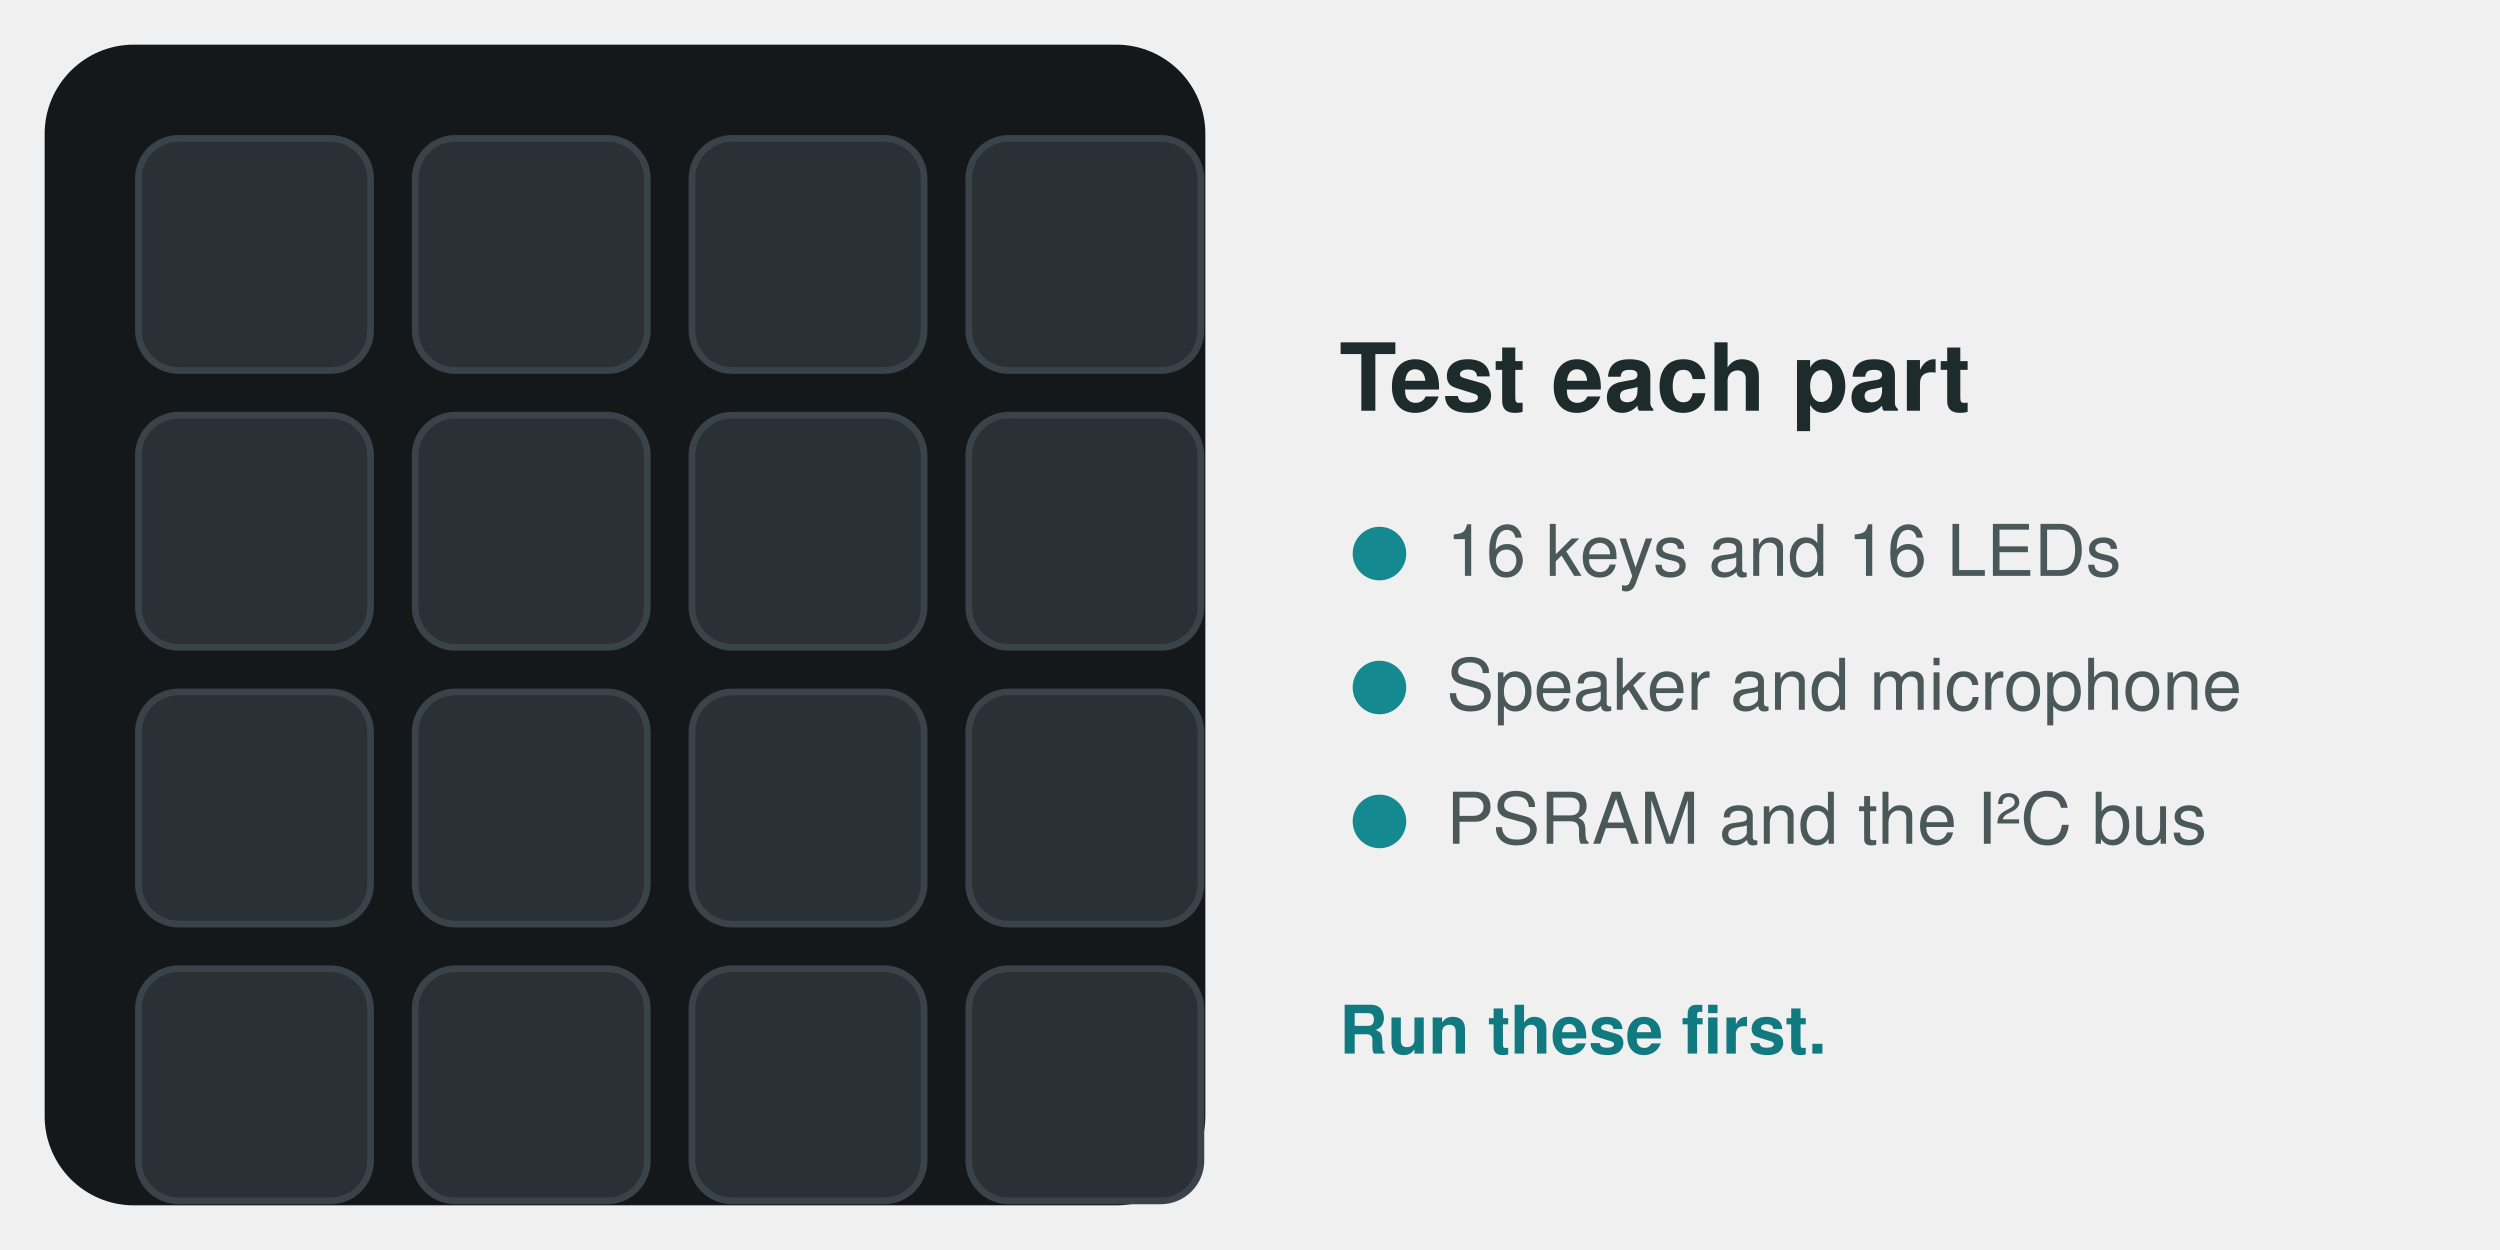
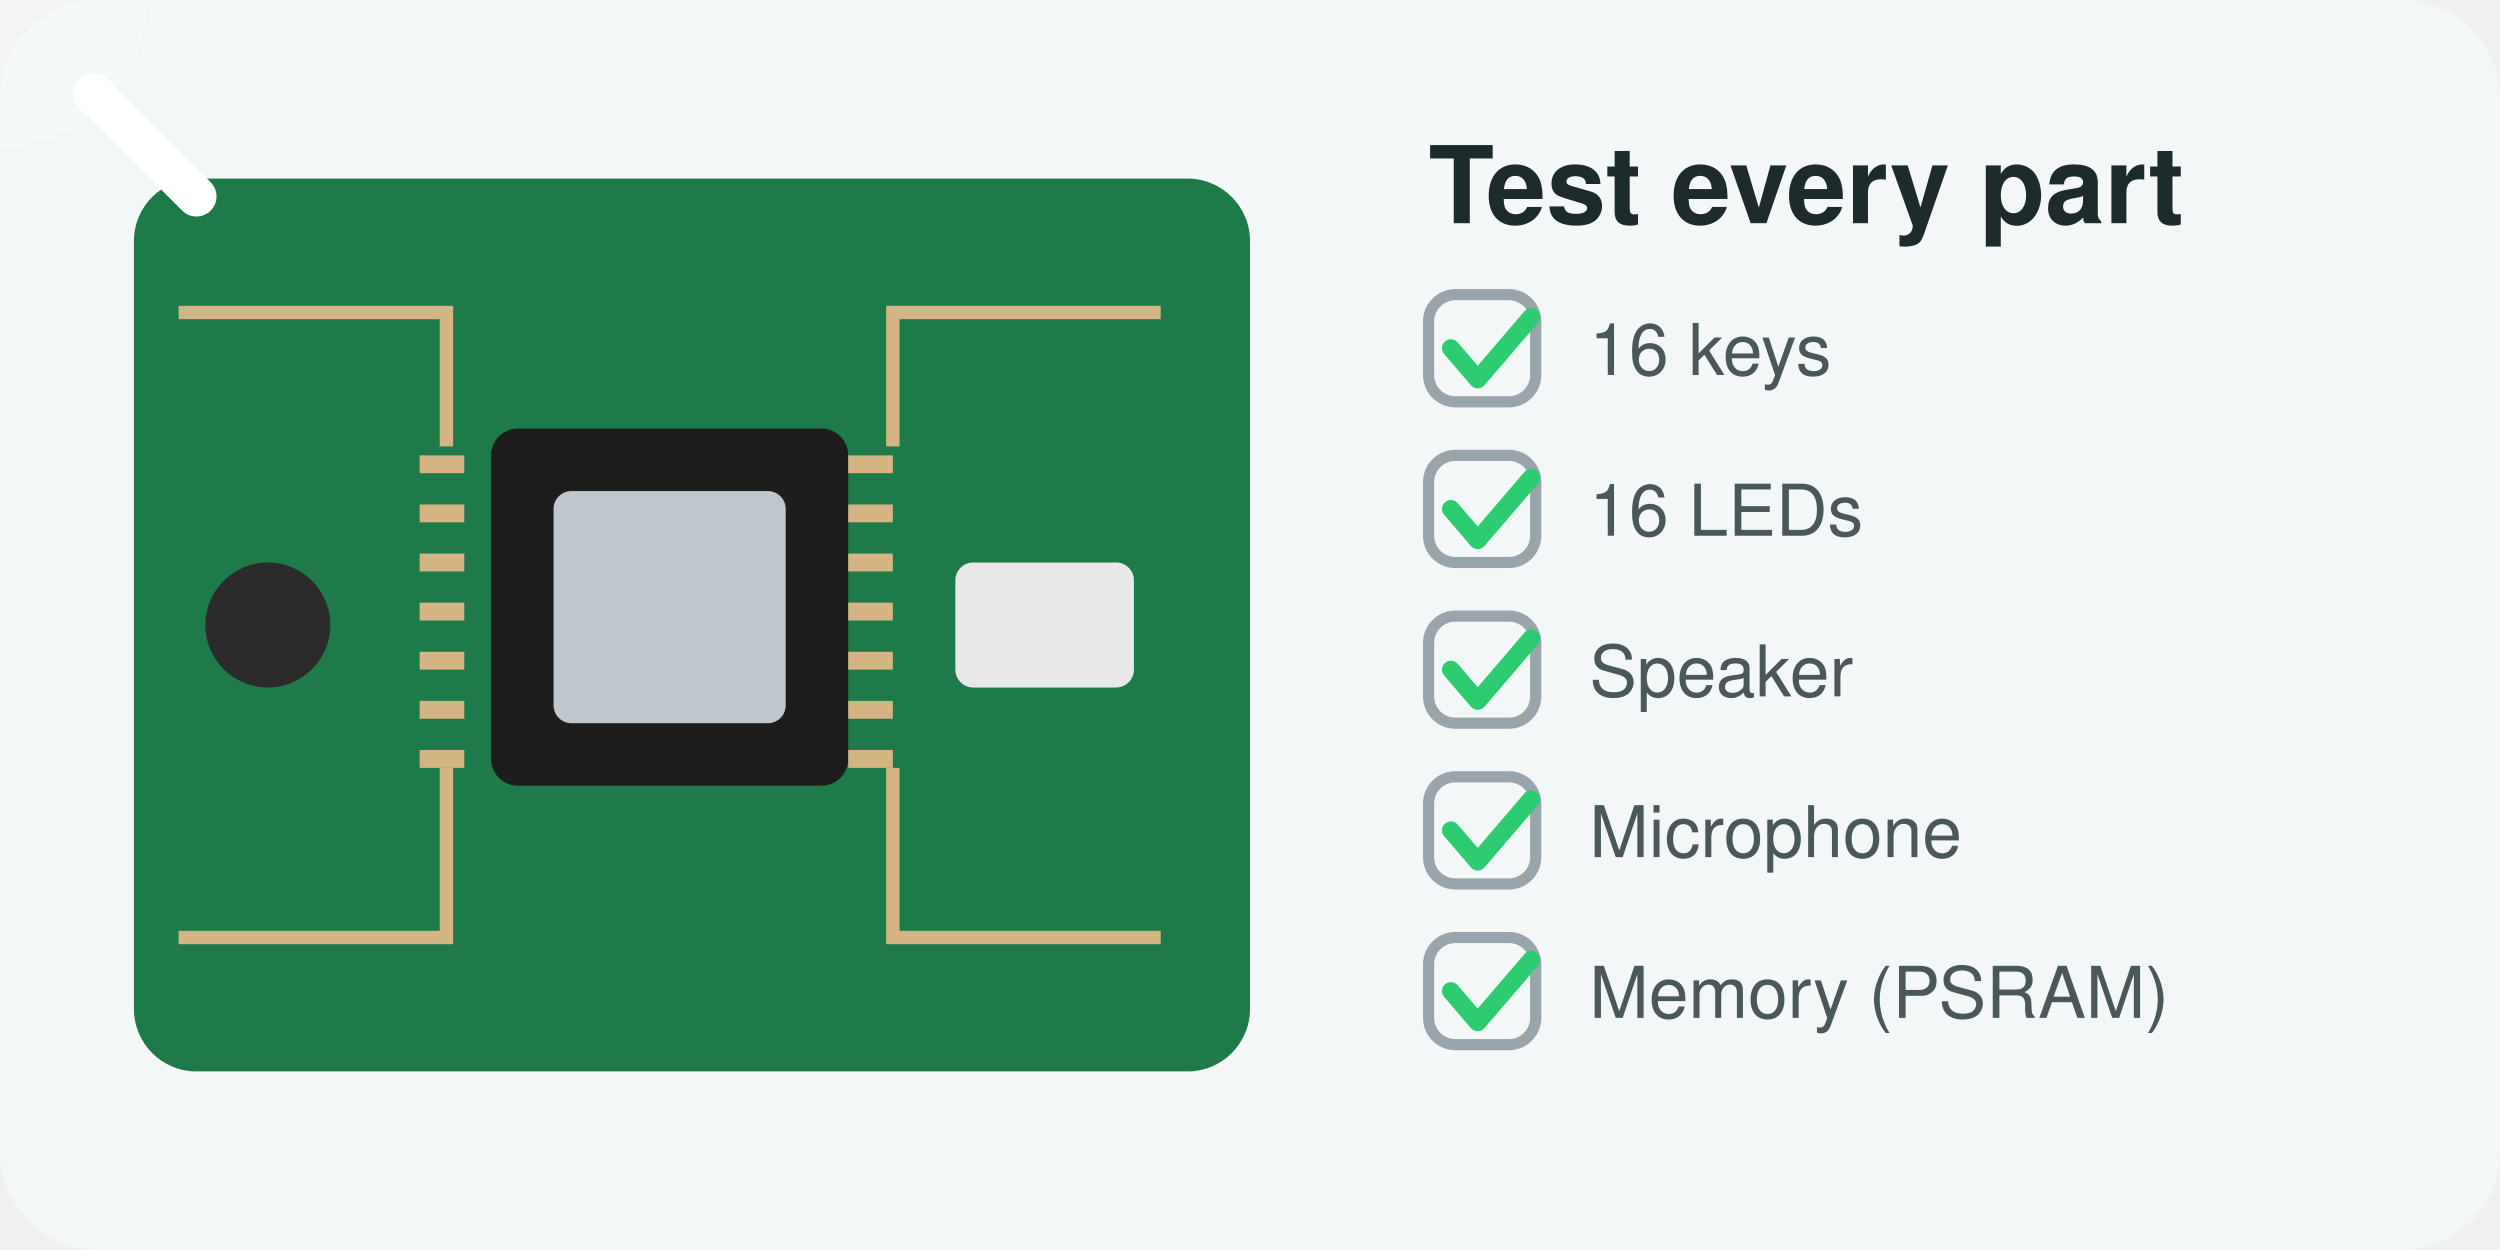
<svg xmlns="http://www.w3.org/2000/svg" viewBox="0 0 560 280" width="560" height="280" role="img" aria-label="Hardware tests: check every part of the board">
-   <defs>
-     <filter id="glow" x="-50%" y="-50%" width="200%" height="200%">
-       <feGaussianBlur stdDeviation="7" />
-     </filter>
-   </defs>
  <style>
- .cap{fill:#2a3136;stroke:#3a4349;stroke-width:1.5}
- .t1{font:700 21px -apple-system,'Segoe UI',Helvetica,Arial,sans-serif;fill:#1d2b2c}
- .t2{font:400 16px -apple-system,'Segoe UI',Helvetica,Arial,sans-serif;fill:#4a5859}
- .t3{font:700 15px -apple-system,'Segoe UI',Helvetica,Arial,sans-serif;fill:#117A80}
- .ink{stroke:#1d2b2c;fill:none} .inkf{fill:#1d2b2c} .pale{fill:#eef3f3}
+ .bg{fill:#f3f7f7} .ink{fill:#1d2b2c} .inks{stroke:#1d2b2c} .soft{fill:#5d6b6c}
+ .t1{font:800 24px -apple-system,'Segoe UI',Helvetica,Arial,sans-serif;fill:#1d2b2c} .t2{font:500 16px -apple-system,'Segoe UI',Helvetica,Arial,sans-serif;fill:#4a5859}
+ .t3{font:700 16px -apple-system,'Segoe UI',Helvetica,Arial,sans-serif;fill:#117A80} .big{font:900 30px -apple-system,'Segoe UI',Helvetica,Arial,sans-serif}
+ .fb{transform-box:fill-box}
@media (prefers-color-scheme: dark){
- .t1{fill:#e6edf3} .t2{fill:#a9b4bd} .t3{fill:#4fc3c9}
- .ink{stroke:#c9d3d9} .inkf{fill:#c9d3d9} .pale{fill:#1e2a30}}
- @keyframes a1{0.0%{opacity:1} 16.667%{opacity:1} 17.5%{opacity:0.0} 100.0%{opacity:0.0}}.a1{opacity:0.0;animation:a1 6.0s linear infinite}@keyframes a2{0.0%{opacity:0.0} 17.5%{opacity:0.0} 18.333%{opacity:1} 35.0%{opacity:1} 35.833%{opacity:0.0} 100.0%{opacity:0.0}}.a2{opacity:0.0;animation:a2 6.0s linear infinite}@keyframes a3{0.0%{opacity:0.0} 35.833%{opacity:0.0} 36.667%{opacity:1} 53.333%{opacity:1} 54.167%{opacity:0.0} 100.0%{opacity:0.0}}.a3{opacity:0.0;animation:a3 6.0s linear infinite}@keyframes a4{0.0%{opacity:0.0} 55.833%{opacity:0.0} 56.667%{opacity:1} 59.667%{opacity:1} 60.5%{opacity:0.0} 100.0%{opacity:0.0}}.a4{opacity:0.0;animation:a4 6.0s linear infinite}@keyframes a5{0.0%{opacity:1} 16.667%{opacity:1} 17.5%{opacity:0.0} 100.0%{opacity:0.0}}.a5{opacity:0.0;animation:a5 6.0s linear infinite}@keyframes a6{0.0%{opacity:0.0} 17.5%{opacity:0.0} 18.333%{opacity:1} 35.0%{opacity:1} 35.833%{opacity:0.0} 100.0%{opacity:0.0}}.a6{opacity:0.0;animation:a6 6.0s linear infinite}@keyframes a7{0.0%{opacity:0.0} 35.833%{opacity:0.0} 36.667%{opacity:1} 53.333%{opacity:1} 54.167%{opacity:0.0} 100.0%{opacity:0.0}}.a7{opacity:0.0;animation:a7 6.0s linear infinite}@keyframes a8{0.0%{opacity:0.0} 57.833%{opacity:0.0} 58.667%{opacity:1} 61.667%{opacity:1} 62.5%{opacity:0.0} 100.0%{opacity:0.0}}.a8{opacity:0.0;animation:a8 6.0s linear infinite}@keyframes a9{0.0%{opacity:1} 16.667%{opacity:1} 17.5%{opacity:0.0} 100.0%{opacity:0.0}}.a9{opacity:0.0;animation:a9 6.0s linear infinite}@keyframes a10{0.0%{opacity:0.0} 17.5%{opacity:0.0} 18.333%{opacity:1} 35.0%{opacity:1} 35.833%{opacity:0.0} 100.0%{opacity:0.0}}.a10{opacity:0.0;animation:a10 6.0s linear infinite}@keyframes a11{0.0%{opacity:0.0} 35.833%{opacity:0.0} 36.667%{opacity:1} 53.333%{opacity:1} 54.167%{opacity:0.0} 100.0%{opacity:0.0}}.a11{opacity:0.0;animation:a11 6.0s linear infinite}@keyframes a12{0.0%{opacity:0.0} 59.833%{opacity:0.0} 60.667%{opacity:1} 63.667%{opacity:1} 64.5%{opacity:0.0} 100.0%{opacity:0.0}}.a12{opacity:0.0;animation:a12 6.0s linear infinite}@keyframes a13{0.0%{opacity:1} 16.667%{opacity:1} 17.5%{opacity:0.0} 100.0%{opacity:0.0}}.a13{opacity:0.0;animation:a13 6.0s linear infinite}@keyframes a14{0.0%{opacity:0.0} 17.5%{opacity:0.0} 18.333%{opacity:1} 35.0%{opacity:1} 35.833%{opacity:0.0} 100.0%{opacity:0.0}}.a14{opacity:0.0;animation:a14 6.0s linear infinite}@keyframes a15{0.0%{opacity:0.0} 35.833%{opacity:0.0} 36.667%{opacity:1} 53.333%{opacity:1} 54.167%{opacity:0.0} 100.0%{opacity:0.0}}.a15{opacity:0.0;animation:a15 6.0s linear infinite}@keyframes a16{0.0%{opacity:0.0} 61.833%{opacity:0.0} 62.667%{opacity:1} 65.667%{opacity:1} 66.5%{opacity:0.0} 100.0%{opacity:0.0}}.a16{opacity:0.0;animation:a16 6.0s linear infinite}@keyframes a17{0.0%{opacity:1} 16.667%{opacity:1} 17.5%{opacity:0.0} 100.0%{opacity:0.0}}.a17{opacity:0.0;animation:a17 6.0s linear infinite}@keyframes a18{0.0%{opacity:0.0} 17.5%{opacity:0.0} 18.333%{opacity:1} 35.0%{opacity:1} 35.833%{opacity:0.0} 100.0%{opacity:0.0}}.a18{opacity:0.0;animation:a18 6.0s linear infinite}@keyframes a19{0.0%{opacity:0.0} 35.833%{opacity:0.0} 36.667%{opacity:1} 53.333%{opacity:1} 54.167%{opacity:0.0} 100.0%{opacity:0.0}}.a19{opacity:0.0;animation:a19 6.0s linear infinite}@keyframes a20{0.0%{opacity:0.0} 63.833%{opacity:0.0} 64.667%{opacity:1} 67.667%{opacity:1} 68.5%{opacity:0.0} 100.0%{opacity:0.0}}.a20{opacity:0.0;animation:a20 6.0s linear infinite}@keyframes a21{0.0%{opacity:1} 16.667%{opacity:1} 17.5%{opacity:0.0} 100.0%{opacity:0.0}}.a21{opacity:0.0;animation:a21 6.0s linear infinite}@keyframes a22{0.0%{opacity:0.0} 17.5%{opacity:0.0} 18.333%{opacity:1} 35.0%{opacity:1} 35.833%{opacity:0.0} 100.0%{opacity:0.0}}.a22{opacity:0.0;animation:a22 6.0s linear infinite}@keyframes a23{0.0%{opacity:0.0} 35.833%{opacity:0.0} 36.667%{opacity:1} 53.333%{opacity:1} 54.167%{opacity:0.0} 100.0%{opacity:0.0}}.a23{opacity:0.0;animation:a23 6.0s linear infinite}@keyframes a24{0.0%{opacity:0.0} 65.833%{opacity:0.0} 66.667%{opacity:1} 69.667%{opacity:1} 70.5%{opacity:0.0} 100.0%{opacity:0.0}}.a24{opacity:0.0;animation:a24 6.0s linear infinite}@keyframes a25{0.0%{opacity:1} 16.667%{opacity:1} 17.5%{opacity:0.0} 100.0%{opacity:0.0}}.a25{opacity:0.0;animation:a25 6.0s linear infinite}@keyframes a26{0.0%{opacity:0.0} 17.5%{opacity:0.0} 18.333%{opacity:1} 35.0%{opacity:1} 35.833%{opacity:0.0} 100.0%{opacity:0.0}}.a26{opacity:0.0;animation:a26 6.0s linear infinite}@keyframes a27{0.0%{opacity:0.0} 35.833%{opacity:0.0} 36.667%{opacity:1} 53.333%{opacity:1} 54.167%{opacity:0.0} 100.0%{opacity:0.0}}.a27{opacity:0.0;animation:a27 6.0s linear infinite}@keyframes a28{0.0%{opacity:0.0} 67.833%{opacity:0.0} 68.667%{opacity:1} 71.667%{opacity:1} 72.5%{opacity:0.0} 100.0%{opacity:0.0}}.a28{opacity:0.0;animation:a28 6.0s linear infinite}@keyframes a29{0.0%{opacity:1} 16.667%{opacity:1} 17.5%{opacity:0.0} 100.0%{opacity:0.0}}.a29{opacity:0.0;animation:a29 6.0s linear infinite}@keyframes a30{0.0%{opacity:0.0} 17.5%{opacity:0.0} 18.333%{opacity:1} 35.0%{opacity:1} 35.833%{opacity:0.0} 100.0%{opacity:0.0}}.a30{opacity:0.0;animation:a30 6.0s linear infinite}@keyframes a31{0.0%{opacity:0.0} 35.833%{opacity:0.0} 36.667%{opacity:1} 53.333%{opacity:1} 54.167%{opacity:0.0} 100.0%{opacity:0.0}}.a31{opacity:0.0;animation:a31 6.0s linear infinite}@keyframes a32{0.0%{opacity:0.0} 69.833%{opacity:0.0} 70.667%{opacity:1} 73.667%{opacity:1} 74.5%{opacity:0.0} 100.0%{opacity:0.0}}.a32{opacity:0.0;animation:a32 6.0s linear infinite}@keyframes a33{0.0%{opacity:1} 16.667%{opacity:1} 17.5%{opacity:0.0} 100.0%{opacity:0.0}}.a33{opacity:0.0;animation:a33 6.0s linear infinite}@keyframes a34{0.0%{opacity:0.0} 17.5%{opacity:0.0} 18.333%{opacity:1} 35.0%{opacity:1} 35.833%{opacity:0.0} 100.0%{opacity:0.0}}.a34{opacity:0.0;animation:a34 6.0s linear infinite}@keyframes a35{0.0%{opacity:0.0} 35.833%{opacity:0.0} 36.667%{opacity:1} 53.333%{opacity:1} 54.167%{opacity:0.0} 100.0%{opacity:0.0}}.a35{opacity:0.0;animation:a35 6.0s linear infinite}@keyframes a36{0.0%{opacity:0.0} 71.833%{opacity:0.0} 72.667%{opacity:1} 75.667%{opacity:1} 76.5%{opacity:0.0} 100.0%{opacity:0.0}}.a36{opacity:0.0;animation:a36 6.0s linear infinite}@keyframes a37{0.0%{opacity:1} 16.667%{opacity:1} 17.5%{opacity:0.0} 100.0%{opacity:0.0}}.a37{opacity:0.0;animation:a37 6.0s linear infinite}@keyframes a38{0.0%{opacity:0.0} 17.5%{opacity:0.0} 18.333%{opacity:1} 35.0%{opacity:1} 35.833%{opacity:0.0} 100.0%{opacity:0.0}}.a38{opacity:0.0;animation:a38 6.0s linear infinite}@keyframes a39{0.0%{opacity:0.0} 35.833%{opacity:0.0} 36.667%{opacity:1} 53.333%{opacity:1} 54.167%{opacity:0.0} 100.0%{opacity:0.0}}.a39{opacity:0.0;animation:a39 6.0s linear infinite}@keyframes a40{0.0%{opacity:0.0} 73.833%{opacity:0.0} 74.667%{opacity:1} 77.667%{opacity:1} 78.5%{opacity:0.0} 100.0%{opacity:0.0}}.a40{opacity:0.0;animation:a40 6.0s linear infinite}@keyframes a41{0.0%{opacity:1} 16.667%{opacity:1} 17.5%{opacity:0.0} 100.0%{opacity:0.0}}.a41{opacity:0.0;animation:a41 6.0s linear infinite}@keyframes a42{0.0%{opacity:0.0} 17.5%{opacity:0.0} 18.333%{opacity:1} 35.0%{opacity:1} 35.833%{opacity:0.0} 100.0%{opacity:0.0}}.a42{opacity:0.0;animation:a42 6.0s linear infinite}@keyframes a43{0.0%{opacity:0.0} 35.833%{opacity:0.0} 36.667%{opacity:1} 53.333%{opacity:1} 54.167%{opacity:0.0} 100.0%{opacity:0.0}}.a43{opacity:0.0;animation:a43 6.0s linear infinite}@keyframes a44{0.0%{opacity:0.0} 75.833%{opacity:0.0} 76.667%{opacity:1} 79.667%{opacity:1} 80.5%{opacity:0.0} 100.0%{opacity:0.0}}.a44{opacity:0.0;animation:a44 6.0s linear infinite}@keyframes a45{0.0%{opacity:1} 16.667%{opacity:1} 17.5%{opacity:0.0} 100.0%{opacity:0.0}}.a45{opacity:0.0;animation:a45 6.0s linear infinite}@keyframes a46{0.0%{opacity:0.0} 17.5%{opacity:0.0} 18.333%{opacity:1} 35.0%{opacity:1} 35.833%{opacity:0.0} 100.0%{opacity:0.0}}.a46{opacity:0.0;animation:a46 6.0s linear infinite}@keyframes a47{0.0%{opacity:0.0} 35.833%{opacity:0.0} 36.667%{opacity:1} 53.333%{opacity:1} 54.167%{opacity:0.0} 100.0%{opacity:0.0}}.a47{opacity:0.0;animation:a47 6.0s linear infinite}@keyframes a48{0.0%{opacity:0.0} 77.833%{opacity:0.0} 78.667%{opacity:1} 81.667%{opacity:1} 82.5%{opacity:0.0} 100.0%{opacity:0.0}}.a48{opacity:0.0;animation:a48 6.0s linear infinite}@keyframes a49{0.0%{opacity:1} 16.667%{opacity:1} 17.5%{opacity:0.0} 100.0%{opacity:0.0}}.a49{opacity:0.0;animation:a49 6.0s linear infinite}@keyframes a50{0.0%{opacity:0.0} 17.5%{opacity:0.0} 18.333%{opacity:1} 35.0%{opacity:1} 35.833%{opacity:0.0} 100.0%{opacity:0.0}}.a50{opacity:0.0;animation:a50 6.0s linear infinite}@keyframes a51{0.0%{opacity:0.0} 35.833%{opacity:0.0} 36.667%{opacity:1} 53.333%{opacity:1} 54.167%{opacity:0.0} 100.0%{opacity:0.0}}.a51{opacity:0.0;animation:a51 6.0s linear infinite}@keyframes a52{0.0%{opacity:0.0} 79.833%{opacity:0.0} 80.667%{opacity:1} 83.667%{opacity:1} 84.5%{opacity:0.0} 100.0%{opacity:0.0}}.a52{opacity:0.0;animation:a52 6.0s linear infinite}@keyframes a53{0.0%{opacity:1} 16.667%{opacity:1} 17.5%{opacity:0.0} 100.0%{opacity:0.0}}.a53{opacity:0.0;animation:a53 6.0s linear infinite}@keyframes a54{0.0%{opacity:0.0} 17.5%{opacity:0.0} 18.333%{opacity:1} 35.0%{opacity:1} 35.833%{opacity:0.0} 100.0%{opacity:0.0}}.a54{opacity:0.0;animation:a54 6.0s linear infinite}@keyframes a55{0.0%{opacity:0.0} 35.833%{opacity:0.0} 36.667%{opacity:1} 53.333%{opacity:1} 54.167%{opacity:0.0} 100.0%{opacity:0.0}}.a55{opacity:0.0;animation:a55 6.0s linear infinite}@keyframes a56{0.0%{opacity:0.0} 81.833%{opacity:0.0} 82.667%{opacity:1} 85.667%{opacity:1} 86.5%{opacity:0.0} 100.0%{opacity:0.0}}.a56{opacity:0.0;animation:a56 6.0s linear infinite}@keyframes a57{0.0%{opacity:1} 16.667%{opacity:1} 17.5%{opacity:0.0} 100.0%{opacity:0.0}}.a57{opacity:0.0;animation:a57 6.0s linear infinite}@keyframes a58{0.0%{opacity:0.0} 17.5%{opacity:0.0} 18.333%{opacity:1} 35.0%{opacity:1} 35.833%{opacity:0.0} 100.0%{opacity:0.0}}.a58{opacity:0.0;animation:a58 6.0s linear infinite}@keyframes a59{0.0%{opacity:0.0} 35.833%{opacity:0.0} 36.667%{opacity:1} 53.333%{opacity:1} 54.167%{opacity:0.0} 100.0%{opacity:0.0}}.a59{opacity:0.0;animation:a59 6.0s linear infinite}@keyframes a60{0.0%{opacity:0.0} 83.833%{opacity:0.0} 84.667%{opacity:1} 87.667%{opacity:1} 88.5%{opacity:0.0} 100.0%{opacity:0.0}}.a60{opacity:0.0;animation:a60 6.0s linear infinite}@keyframes a61{0.0%{opacity:1} 16.667%{opacity:1} 17.5%{opacity:0.0} 100.0%{opacity:0.0}}.a61{opacity:0.0;animation:a61 6.0s linear infinite}@keyframes a62{0.0%{opacity:0.0} 17.5%{opacity:0.0} 18.333%{opacity:1} 35.0%{opacity:1} 35.833%{opacity:0.0} 100.0%{opacity:0.0}}.a62{opacity:0.0;animation:a62 6.0s linear infinite}@keyframes a63{0.0%{opacity:0.0} 35.833%{opacity:0.0} 36.667%{opacity:1} 53.333%{opacity:1} 54.167%{opacity:0.0} 100.0%{opacity:0.0}}.a63{opacity:0.0;animation:a63 6.0s linear infinite}@keyframes a64{0.0%{opacity:0.0} 85.833%{opacity:0.0} 86.667%{opacity:1} 89.667%{opacity:1} 90.5%{opacity:0.0} 100.0%{opacity:0.0}}.a64{opacity:0.0;animation:a64 6.0s linear infinite}
+ .bg{fill:#1b2327} .ink{fill:#e6edf3} .inks{stroke:#e6edf3} .soft{fill:#a9b4bd}
+ .t1{fill:#e6edf3} .t2{fill:#a9b4bd} .t3{fill:#4fc3c9}}
+ @keyframes ck0{0%{opacity:0} 8.8%{opacity:0} 10.0%{opacity:1} 98.0%{opacity:1} 99.2%{opacity:0} 100.0%{opacity:0}}.ck0{animation:ck0 5.0s linear infinite}@keyframes ck1{0%{opacity:0} 24.8%{opacity:0} 26.0%{opacity:1} 98.0%{opacity:1} 99.2%{opacity:0} 100.0%{opacity:0}}.ck1{animation:ck1 5.0s linear infinite}@keyframes ck2{0%{opacity:0} 40.8%{opacity:0} 42.0%{opacity:1} 98.0%{opacity:1} 99.2%{opacity:0} 100.0%{opacity:0}}.ck2{animation:ck2 5.0s linear infinite}@keyframes ck3{0%{opacity:0} 56.8%{opacity:0} 58.0%{opacity:1} 98.0%{opacity:1} 99.2%{opacity:0} 100.0%{opacity:0}}.ck3{animation:ck3 5.0s linear infinite}@keyframes ck4{0%{opacity:0} 72.8%{opacity:0} 74.0%{opacity:1} 98.0%{opacity:1} 99.2%{opacity:0} 100.0%{opacity:0}}.ck4{animation:ck4 5.0s linear infinite}
</style>
-   <rect x="10" y="10" width="260" height="260" rx="20" fill="#14181b" />
-   <rect x="31" y="31" width="52" height="52" rx="9" class="cap" />
-   <rect x="93" y="31" width="52" height="52" rx="9" class="cap" />
-   <rect x="155" y="31" width="52" height="52" rx="9" class="cap" />
-   <rect x="217" y="31" width="52" height="52" rx="9" class="cap" />
-   <rect x="31" y="93" width="52" height="52" rx="9" class="cap" />
-   <rect x="93" y="93" width="52" height="52" rx="9" class="cap" />
-   <rect x="155" y="93" width="52" height="52" rx="9" class="cap" />
-   <rect x="217" y="93" width="52" height="52" rx="9" class="cap" />
-   <rect x="31" y="155" width="52" height="52" rx="9" class="cap" />
-   <rect x="93" y="155" width="52" height="52" rx="9" class="cap" />
-   <rect x="155" y="155" width="52" height="52" rx="9" class="cap" />
-   <rect x="217" y="155" width="52" height="52" rx="9" class="cap" />
-   <rect x="31" y="217" width="52" height="52" rx="9" class="cap" />
-   <rect x="93" y="217" width="52" height="52" rx="9" class="cap" />
-   <rect x="155" y="217" width="52" height="52" rx="9" class="cap" />
-   <rect x="217" y="217" width="52" height="52" rx="9" class="cap" />
-   <g class="a1">
-     <rect x="27" y="27" width="60" height="60" rx="12" fill="#ff2a2a" filter="url(#glow)" />
-     <rect x="31" y="31" width="52" height="52" rx="9" fill="#ff2a2a" />
+   <rect width="560" height="280" rx="22" class="bg" />
+   <rect x="30" y="40" width="250" height="200" rx="14" fill="#1f7a4a" />
+   <rect x="110" y="96" width="80" height="80" rx="6" fill="#1d1d1d" />
+   <rect x="124" y="110" width="52" height="52" rx="4" fill="#bfc7cc" />
+   <rect x="94" y="102" width="10" height="4" fill="#d4b483" />
+   <rect x="190" y="102" width="10" height="4" fill="#d4b483" />
+   <rect x="94" y="113" width="10" height="4" fill="#d4b483" />
+   <rect x="190" y="113" width="10" height="4" fill="#d4b483" />
+   <rect x="94" y="124" width="10" height="4" fill="#d4b483" />
+   <rect x="190" y="124" width="10" height="4" fill="#d4b483" />
+   <rect x="94" y="135" width="10" height="4" fill="#d4b483" />
+   <rect x="190" y="135" width="10" height="4" fill="#d4b483" />
+   <rect x="94" y="146" width="10" height="4" fill="#d4b483" />
+   <rect x="190" y="146" width="10" height="4" fill="#d4b483" />
+   <rect x="94" y="157" width="10" height="4" fill="#d4b483" />
+   <rect x="190" y="157" width="10" height="4" fill="#d4b483" />
+   <rect x="94" y="168" width="10" height="4" fill="#d4b483" />
+   <rect x="190" y="168" width="10" height="4" fill="#d4b483" />
+   <path d="M40 70 H100 V100 M260 70 H200 V100 M40 210 H100 V172 M260 210 H200 V172" stroke="#d4b483" stroke-width="3" fill="none" />
+   <circle cx="60" cy="140" r="14" fill="#2b2b2b" />
+   <rect x="214" y="126" width="40" height="28" rx="4" fill="#e8e8e8" />
+   <g>
+     <animateMotion dur="5.0s" repeatCount="indefinite" path="M80 90 L220 90 L220 190 L80 190 Z" />
+     <circle r="30" fill="#ffffff" opacity="0.25" stroke="#ffffff" stroke-width="6" />
+     <line x1="21" y1="21" x2="44" y2="44" stroke="#ffffff" stroke-width="9" stroke-linecap="round" />
  </g>
-   <g class="a2">
-     <rect x="27" y="27" width="60" height="60" rx="12" fill="#22dd55" filter="url(#glow)" />
-     <rect x="31" y="31" width="52" height="52" rx="9" fill="#22dd55" />
-   </g>
-   <g class="a3">
-     <rect x="27" y="27" width="60" height="60" rx="12" fill="#2a6bff" filter="url(#glow)" />
-     <rect x="31" y="31" width="52" height="52" rx="9" fill="#2a6bff" />
-   </g>
-   <g class="a4">
-     <rect x="27" y="27" width="60" height="60" rx="12" fill="#ffffff" filter="url(#glow)" />
-     <rect x="31" y="31" width="52" height="52" rx="9" fill="#ffffff" />
-   </g>
-   <g class="a5">
-     <rect x="89" y="27" width="60" height="60" rx="12" fill="#ff2a2a" filter="url(#glow)" />
-     <rect x="93" y="31" width="52" height="52" rx="9" fill="#ff2a2a" />
-   </g>
-   <g class="a6">
-     <rect x="89" y="27" width="60" height="60" rx="12" fill="#22dd55" filter="url(#glow)" />
-     <rect x="93" y="31" width="52" height="52" rx="9" fill="#22dd55" />
-   </g>
-   <g class="a7">
-     <rect x="89" y="27" width="60" height="60" rx="12" fill="#2a6bff" filter="url(#glow)" />
-     <rect x="93" y="31" width="52" height="52" rx="9" fill="#2a6bff" />
-   </g>
-   <g class="a8">
-     <rect x="89" y="27" width="60" height="60" rx="12" fill="#ffffff" filter="url(#glow)" />
-     <rect x="93" y="31" width="52" height="52" rx="9" fill="#ffffff" />
-   </g>
-   <g class="a9">
-     <rect x="151" y="27" width="60" height="60" rx="12" fill="#ff2a2a" filter="url(#glow)" />
-     <rect x="155" y="31" width="52" height="52" rx="9" fill="#ff2a2a" />
-   </g>
-   <g class="a10">
-     <rect x="151" y="27" width="60" height="60" rx="12" fill="#22dd55" filter="url(#glow)" />
-     <rect x="155" y="31" width="52" height="52" rx="9" fill="#22dd55" />
-   </g>
-   <g class="a11">
-     <rect x="151" y="27" width="60" height="60" rx="12" fill="#2a6bff" filter="url(#glow)" />
-     <rect x="155" y="31" width="52" height="52" rx="9" fill="#2a6bff" />
-   </g>
-   <g class="a12">
-     <rect x="151" y="27" width="60" height="60" rx="12" fill="#ffffff" filter="url(#glow)" />
-     <rect x="155" y="31" width="52" height="52" rx="9" fill="#ffffff" />
-   </g>
-   <g class="a13">
-     <rect x="213" y="27" width="60" height="60" rx="12" fill="#ff2a2a" filter="url(#glow)" />
-     <rect x="217" y="31" width="52" height="52" rx="9" fill="#ff2a2a" />
-   </g>
-   <g class="a14">
-     <rect x="213" y="27" width="60" height="60" rx="12" fill="#22dd55" filter="url(#glow)" />
-     <rect x="217" y="31" width="52" height="52" rx="9" fill="#22dd55" />
-   </g>
-   <g class="a15">
-     <rect x="213" y="27" width="60" height="60" rx="12" fill="#2a6bff" filter="url(#glow)" />
-     <rect x="217" y="31" width="52" height="52" rx="9" fill="#2a6bff" />
-   </g>
-   <g class="a16">
-     <rect x="213" y="27" width="60" height="60" rx="12" fill="#ffffff" filter="url(#glow)" />
-     <rect x="217" y="31" width="52" height="52" rx="9" fill="#ffffff" />
-   </g>
-   <g class="a17">
-     <rect x="27" y="89" width="60" height="60" rx="12" fill="#ff2a2a" filter="url(#glow)" />
-     <rect x="31" y="93" width="52" height="52" rx="9" fill="#ff2a2a" />
-   </g>
-   <g class="a18">
-     <rect x="27" y="89" width="60" height="60" rx="12" fill="#22dd55" filter="url(#glow)" />
-     <rect x="31" y="93" width="52" height="52" rx="9" fill="#22dd55" />
-   </g>
-   <g class="a19">
-     <rect x="27" y="89" width="60" height="60" rx="12" fill="#2a6bff" filter="url(#glow)" />
-     <rect x="31" y="93" width="52" height="52" rx="9" fill="#2a6bff" />
-   </g>
-   <g class="a20">
-     <rect x="27" y="89" width="60" height="60" rx="12" fill="#ffffff" filter="url(#glow)" />
-     <rect x="31" y="93" width="52" height="52" rx="9" fill="#ffffff" />
-   </g>
-   <g class="a21">
-     <rect x="89" y="89" width="60" height="60" rx="12" fill="#ff2a2a" filter="url(#glow)" />
-     <rect x="93" y="93" width="52" height="52" rx="9" fill="#ff2a2a" />
-   </g>
-   <g class="a22">
-     <rect x="89" y="89" width="60" height="60" rx="12" fill="#22dd55" filter="url(#glow)" />
-     <rect x="93" y="93" width="52" height="52" rx="9" fill="#22dd55" />
-   </g>
-   <g class="a23">
-     <rect x="89" y="89" width="60" height="60" rx="12" fill="#2a6bff" filter="url(#glow)" />
-     <rect x="93" y="93" width="52" height="52" rx="9" fill="#2a6bff" />
-   </g>
-   <g class="a24">
-     <rect x="89" y="89" width="60" height="60" rx="12" fill="#ffffff" filter="url(#glow)" />
-     <rect x="93" y="93" width="52" height="52" rx="9" fill="#ffffff" />
-   </g>
-   <g class="a25">
-     <rect x="151" y="89" width="60" height="60" rx="12" fill="#ff2a2a" filter="url(#glow)" />
-     <rect x="155" y="93" width="52" height="52" rx="9" fill="#ff2a2a" />
-   </g>
-   <g class="a26">
-     <rect x="151" y="89" width="60" height="60" rx="12" fill="#22dd55" filter="url(#glow)" />
-     <rect x="155" y="93" width="52" height="52" rx="9" fill="#22dd55" />
-   </g>
-   <g class="a27">
-     <rect x="151" y="89" width="60" height="60" rx="12" fill="#2a6bff" filter="url(#glow)" />
-     <rect x="155" y="93" width="52" height="52" rx="9" fill="#2a6bff" />
-   </g>
-   <g class="a28">
-     <rect x="151" y="89" width="60" height="60" rx="12" fill="#ffffff" filter="url(#glow)" />
-     <rect x="155" y="93" width="52" height="52" rx="9" fill="#ffffff" />
-   </g>
-   <g class="a29">
-     <rect x="213" y="89" width="60" height="60" rx="12" fill="#ff2a2a" filter="url(#glow)" />
-     <rect x="217" y="93" width="52" height="52" rx="9" fill="#ff2a2a" />
-   </g>
-   <g class="a30">
-     <rect x="213" y="89" width="60" height="60" rx="12" fill="#22dd55" filter="url(#glow)" />
-     <rect x="217" y="93" width="52" height="52" rx="9" fill="#22dd55" />
-   </g>
-   <g class="a31">
-     <rect x="213" y="89" width="60" height="60" rx="12" fill="#2a6bff" filter="url(#glow)" />
-     <rect x="217" y="93" width="52" height="52" rx="9" fill="#2a6bff" />
-   </g>
-   <g class="a32">
-     <rect x="213" y="89" width="60" height="60" rx="12" fill="#ffffff" filter="url(#glow)" />
-     <rect x="217" y="93" width="52" height="52" rx="9" fill="#ffffff" />
-   </g>
-   <g class="a33">
-     <rect x="27" y="151" width="60" height="60" rx="12" fill="#ff2a2a" filter="url(#glow)" />
-     <rect x="31" y="155" width="52" height="52" rx="9" fill="#ff2a2a" />
-   </g>
-   <g class="a34">
-     <rect x="27" y="151" width="60" height="60" rx="12" fill="#22dd55" filter="url(#glow)" />
-     <rect x="31" y="155" width="52" height="52" rx="9" fill="#22dd55" />
-   </g>
-   <g class="a35">
-     <rect x="27" y="151" width="60" height="60" rx="12" fill="#2a6bff" filter="url(#glow)" />
-     <rect x="31" y="155" width="52" height="52" rx="9" fill="#2a6bff" />
-   </g>
-   <g class="a36">
-     <rect x="27" y="151" width="60" height="60" rx="12" fill="#ffffff" filter="url(#glow)" />
-     <rect x="31" y="155" width="52" height="52" rx="9" fill="#ffffff" />
-   </g>
-   <g class="a37">
-     <rect x="89" y="151" width="60" height="60" rx="12" fill="#ff2a2a" filter="url(#glow)" />
-     <rect x="93" y="155" width="52" height="52" rx="9" fill="#ff2a2a" />
-   </g>
-   <g class="a38">
-     <rect x="89" y="151" width="60" height="60" rx="12" fill="#22dd55" filter="url(#glow)" />
-     <rect x="93" y="155" width="52" height="52" rx="9" fill="#22dd55" />
-   </g>
-   <g class="a39">
-     <rect x="89" y="151" width="60" height="60" rx="12" fill="#2a6bff" filter="url(#glow)" />
-     <rect x="93" y="155" width="52" height="52" rx="9" fill="#2a6bff" />
-   </g>
-   <g class="a40">
-     <rect x="89" y="151" width="60" height="60" rx="12" fill="#ffffff" filter="url(#glow)" />
-     <rect x="93" y="155" width="52" height="52" rx="9" fill="#ffffff" />
-   </g>
-   <g class="a41">
-     <rect x="151" y="151" width="60" height="60" rx="12" fill="#ff2a2a" filter="url(#glow)" />
-     <rect x="155" y="155" width="52" height="52" rx="9" fill="#ff2a2a" />
-   </g>
-   <g class="a42">
-     <rect x="151" y="151" width="60" height="60" rx="12" fill="#22dd55" filter="url(#glow)" />
-     <rect x="155" y="155" width="52" height="52" rx="9" fill="#22dd55" />
-   </g>
-   <g class="a43">
-     <rect x="151" y="151" width="60" height="60" rx="12" fill="#2a6bff" filter="url(#glow)" />
-     <rect x="155" y="155" width="52" height="52" rx="9" fill="#2a6bff" />
-   </g>
-   <g class="a44">
-     <rect x="151" y="151" width="60" height="60" rx="12" fill="#ffffff" filter="url(#glow)" />
-     <rect x="155" y="155" width="52" height="52" rx="9" fill="#ffffff" />
-   </g>
-   <g class="a45">
-     <rect x="213" y="151" width="60" height="60" rx="12" fill="#ff2a2a" filter="url(#glow)" />
-     <rect x="217" y="155" width="52" height="52" rx="9" fill="#ff2a2a" />
-   </g>
-   <g class="a46">
-     <rect x="213" y="151" width="60" height="60" rx="12" fill="#22dd55" filter="url(#glow)" />
-     <rect x="217" y="155" width="52" height="52" rx="9" fill="#22dd55" />
-   </g>
-   <g class="a47">
-     <rect x="213" y="151" width="60" height="60" rx="12" fill="#2a6bff" filter="url(#glow)" />
-     <rect x="217" y="155" width="52" height="52" rx="9" fill="#2a6bff" />
-   </g>
-   <g class="a48">
-     <rect x="213" y="151" width="60" height="60" rx="12" fill="#ffffff" filter="url(#glow)" />
-     <rect x="217" y="155" width="52" height="52" rx="9" fill="#ffffff" />
-   </g>
-   <g class="a49">
-     <rect x="27" y="213" width="60" height="60" rx="12" fill="#ff2a2a" filter="url(#glow)" />
-     <rect x="31" y="217" width="52" height="52" rx="9" fill="#ff2a2a" />
-   </g>
-   <g class="a50">
-     <rect x="27" y="213" width="60" height="60" rx="12" fill="#22dd55" filter="url(#glow)" />
-     <rect x="31" y="217" width="52" height="52" rx="9" fill="#22dd55" />
-   </g>
-   <g class="a51">
-     <rect x="27" y="213" width="60" height="60" rx="12" fill="#2a6bff" filter="url(#glow)" />
-     <rect x="31" y="217" width="52" height="52" rx="9" fill="#2a6bff" />
-   </g>
-   <g class="a52">
-     <rect x="27" y="213" width="60" height="60" rx="12" fill="#ffffff" filter="url(#glow)" />
-     <rect x="31" y="217" width="52" height="52" rx="9" fill="#ffffff" />
-   </g>
-   <g class="a53">
-     <rect x="89" y="213" width="60" height="60" rx="12" fill="#ff2a2a" filter="url(#glow)" />
-     <rect x="93" y="217" width="52" height="52" rx="9" fill="#ff2a2a" />
-   </g>
-   <g class="a54">
-     <rect x="89" y="213" width="60" height="60" rx="12" fill="#22dd55" filter="url(#glow)" />
-     <rect x="93" y="217" width="52" height="52" rx="9" fill="#22dd55" />
-   </g>
-   <g class="a55">
-     <rect x="89" y="213" width="60" height="60" rx="12" fill="#2a6bff" filter="url(#glow)" />
-     <rect x="93" y="217" width="52" height="52" rx="9" fill="#2a6bff" />
-   </g>
-   <g class="a56">
-     <rect x="89" y="213" width="60" height="60" rx="12" fill="#ffffff" filter="url(#glow)" />
-     <rect x="93" y="217" width="52" height="52" rx="9" fill="#ffffff" />
-   </g>
-   <g class="a57">
-     <rect x="151" y="213" width="60" height="60" rx="12" fill="#ff2a2a" filter="url(#glow)" />
-     <rect x="155" y="217" width="52" height="52" rx="9" fill="#ff2a2a" />
-   </g>
-   <g class="a58">
-     <rect x="151" y="213" width="60" height="60" rx="12" fill="#22dd55" filter="url(#glow)" />
-     <rect x="155" y="217" width="52" height="52" rx="9" fill="#22dd55" />
-   </g>
-   <g class="a59">
-     <rect x="151" y="213" width="60" height="60" rx="12" fill="#2a6bff" filter="url(#glow)" />
-     <rect x="155" y="217" width="52" height="52" rx="9" fill="#2a6bff" />
-   </g>
-   <g class="a60">
-     <rect x="151" y="213" width="60" height="60" rx="12" fill="#ffffff" filter="url(#glow)" />
-     <rect x="155" y="217" width="52" height="52" rx="9" fill="#ffffff" />
-   </g>
-   <g class="a61">
-     <rect x="213" y="213" width="60" height="60" rx="12" fill="#ff2a2a" filter="url(#glow)" />
-     <rect x="217" y="217" width="52" height="52" rx="9" fill="#ff2a2a" />
-   </g>
-   <g class="a62">
-     <rect x="213" y="213" width="60" height="60" rx="12" fill="#22dd55" filter="url(#glow)" />
-     <rect x="217" y="217" width="52" height="52" rx="9" fill="#22dd55" />
-   </g>
-   <g class="a63">
-     <rect x="213" y="213" width="60" height="60" rx="12" fill="#2a6bff" filter="url(#glow)" />
-     <rect x="217" y="217" width="52" height="52" rx="9" fill="#2a6bff" />
-   </g>
-   <g class="a64">
-     <rect x="213" y="213" width="60" height="60" rx="12" fill="#ffffff" filter="url(#glow)" />
-     <rect x="217" y="217" width="52" height="52" rx="9" fill="#ffffff" />
-   </g>
-   <text x="300" y="92" class="t1" text-anchor="start">Test each part</text>
-   <circle cx="309" cy="124" r="6" fill="#14898F" />
-   <text x="324" y="129" class="t2" text-anchor="start">16 keys and 16 LEDs</text>
-   <circle cx="309" cy="154" r="6" fill="#14898F" />
-   <text x="324" y="159" class="t2" text-anchor="start">Speaker and microphone</text>
-   <circle cx="309" cy="184" r="6" fill="#14898F" />
-   <text x="324" y="189" class="t2" text-anchor="start">PSRAM and the I²C bus</text>
-   <text x="300" y="236" class="t3" text-anchor="start">Run these first.</text>
+   <text x="320" y="50" class="t1" text-anchor="start">Test every part</text>
+   <rect x="320" y="66" width="24" height="24" rx="6" fill="none" stroke="#9aa5ab" stroke-width="2.5" />
+   <path class="ck0" d="M325 78 l6 7 l12 -14" stroke="#2ecc71" stroke-width="4" fill="none" stroke-linecap="round" stroke-linejoin="round" />
+   <text x="356" y="84" class="t2" text-anchor="start">16 keys</text>
+   <rect x="320" y="102" width="24" height="24" rx="6" fill="none" stroke="#9aa5ab" stroke-width="2.5" />
+   <path class="ck1" d="M325 114 l6 7 l12 -14" stroke="#2ecc71" stroke-width="4" fill="none" stroke-linecap="round" stroke-linejoin="round" />
+   <text x="356" y="120" class="t2" text-anchor="start">16 LEDs</text>
+   <rect x="320" y="138" width="24" height="24" rx="6" fill="none" stroke="#9aa5ab" stroke-width="2.5" />
+   <path class="ck2" d="M325 150 l6 7 l12 -14" stroke="#2ecc71" stroke-width="4" fill="none" stroke-linecap="round" stroke-linejoin="round" />
+   <text x="356" y="156" class="t2" text-anchor="start">Speaker</text>
+   <rect x="320" y="174" width="24" height="24" rx="6" fill="none" stroke="#9aa5ab" stroke-width="2.5" />
+   <path class="ck3" d="M325 186 l6 7 l12 -14" stroke="#2ecc71" stroke-width="4" fill="none" stroke-linecap="round" stroke-linejoin="round" />
+   <text x="356" y="192" class="t2" text-anchor="start">Microphone</text>
+   <rect x="320" y="210" width="24" height="24" rx="6" fill="none" stroke="#9aa5ab" stroke-width="2.5" />
+   <path class="ck4" d="M325 222 l6 7 l12 -14" stroke="#2ecc71" stroke-width="4" fill="none" stroke-linecap="round" stroke-linejoin="round" />
+   <text x="356" y="228" class="t2" text-anchor="start">Memory (PSRAM)</text>
</svg>
